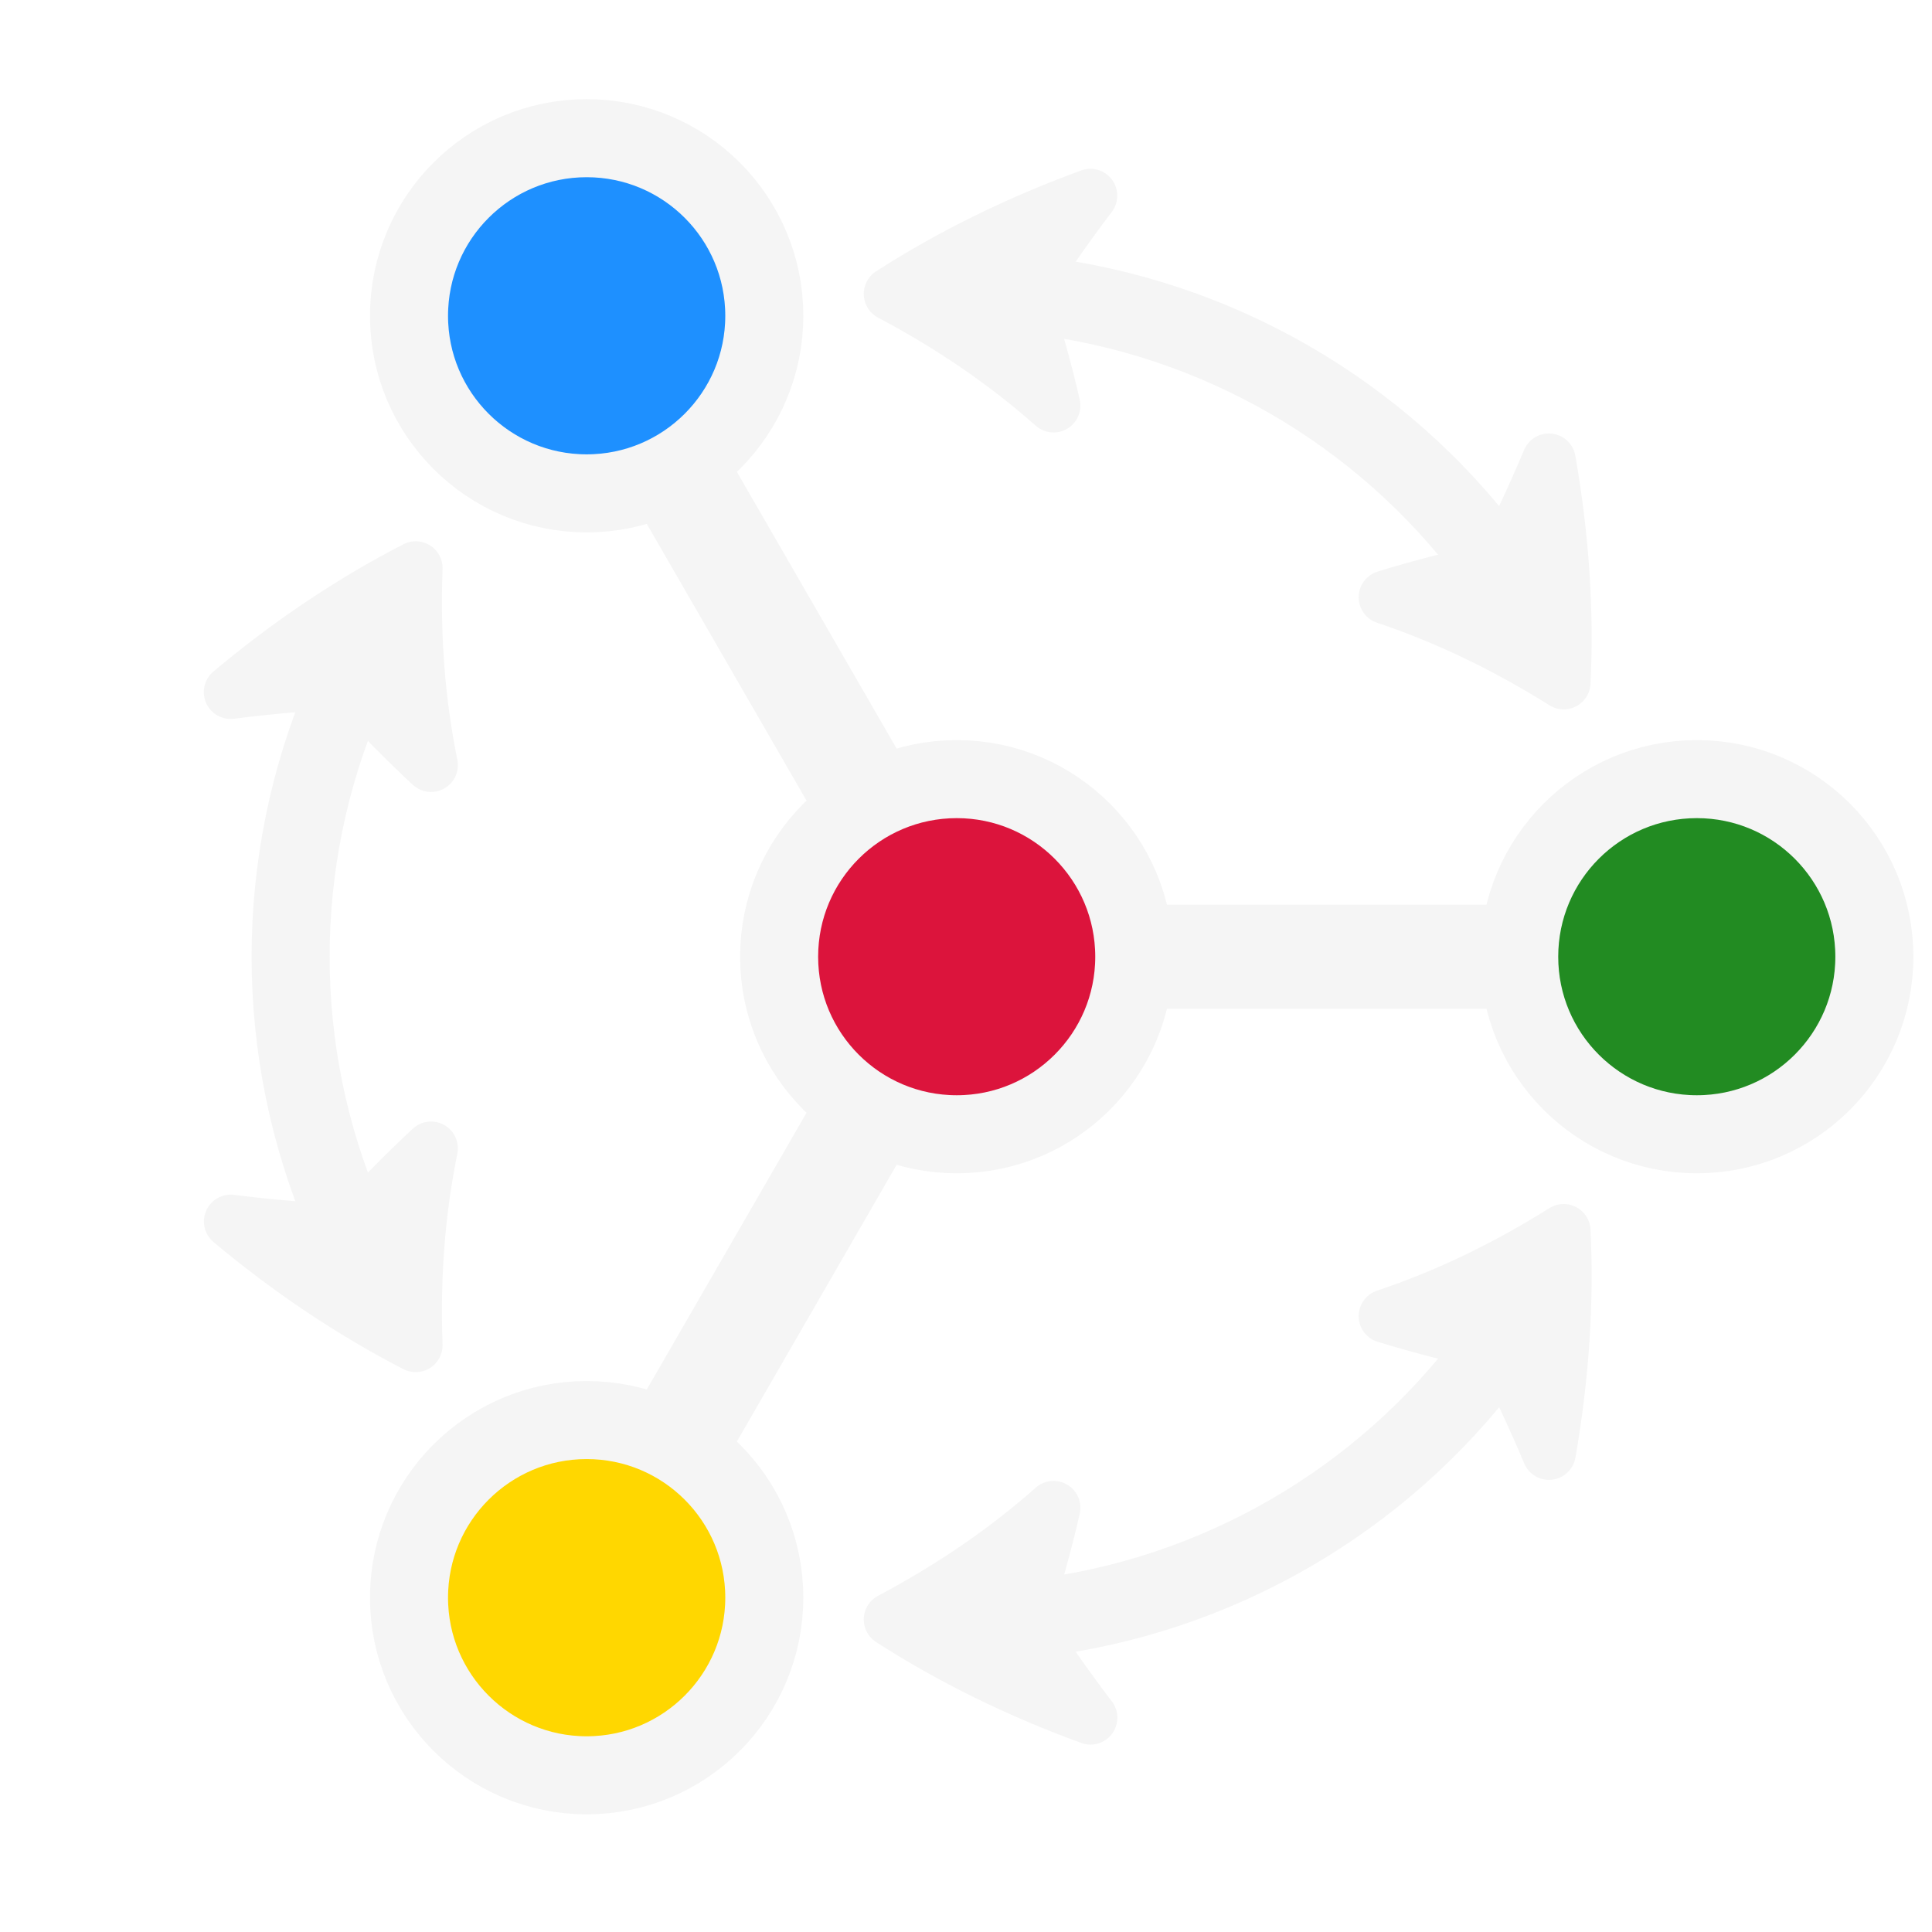
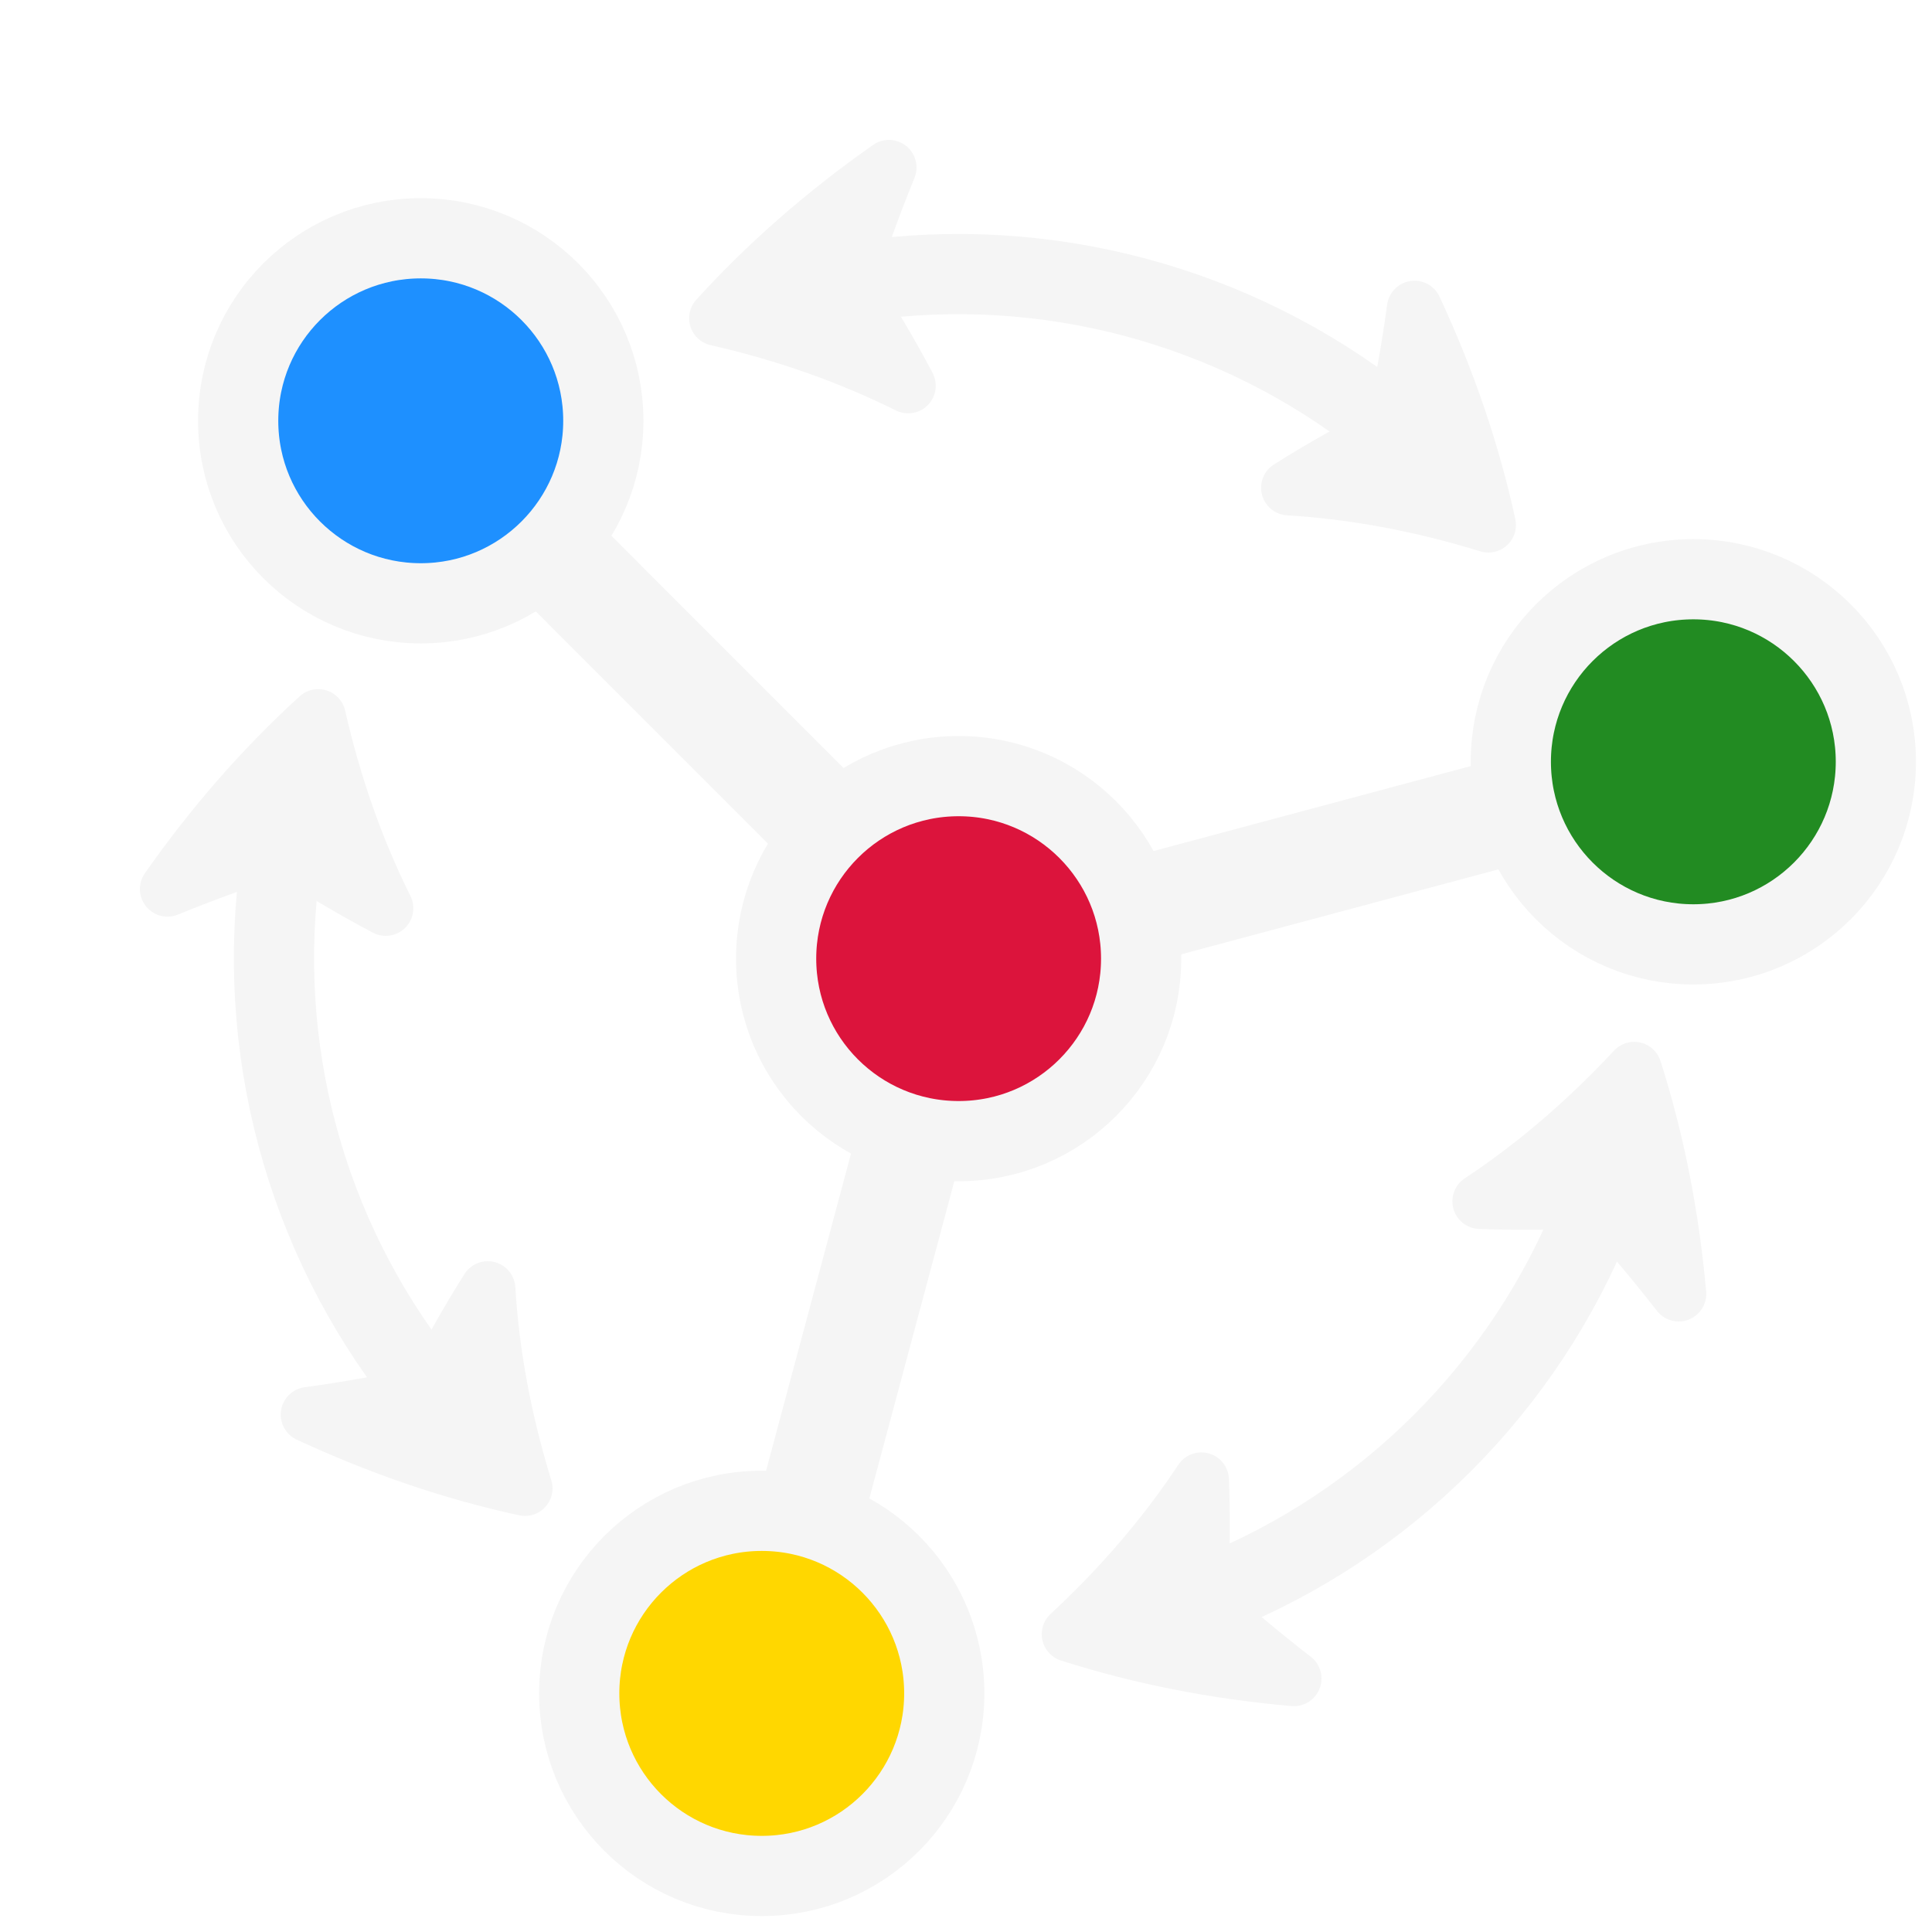
- <svg xmlns="http://www.w3.org/2000/svg" width="73.288pt" height="73.288pt" viewBox="0 0 73.288 73.288">
+ <svg xmlns="http://www.w3.org/2000/svg" width="71.451pt" height="71.451pt" viewBox="0 0 71.451 71.451">
  <defs>
    <clipPath id="clip-0">
-       <path clip-rule="nonzero" d="M 0 0 L 72.582 0 L 72.582 72.582 L 0 72.582 Z M 0 0 " />
+       <path clip-rule="nonzero" d="M 0 0 L 70.906 0 L 70.906 70.906 L 0 70.906 Z M 0 0 " />
    </clipPath>
    <clipPath id="clip-1">
-       <path clip-rule="nonzero" d="M 0 0 L 72.582 0 L 72.582 72.582 L 0 72.582 Z M 0 0 " />
+       <path clip-rule="nonzero" d="M 0 0 L 70.906 0 L 70.906 70.906 L 0 70.906 Z M 0 0 " />
    </clipPath>
    <clipPath id="clip-2">
-       <path clip-rule="nonzero" d="M 15 0 L 72.582 0 L 72.582 72.582 L 15 72.582 Z M 15 0 " />
+       <path clip-rule="nonzero" d="M 13 0 L 70.906 0 L 70.906 70.906 L 13 70.906 Z M 13 0 " />
    </clipPath>
    <clipPath id="clip-3">
-       <path clip-rule="nonzero" d="M 0 12 L 71 12 L 71 72.582 L 0 72.582 Z M 0 12 " />
+       <path clip-rule="nonzero" d="M 0 13 L 70.906 13 L 70.906 70.906 L 0 70.906 Z M 0 13 " />
    </clipPath>
    <clipPath id="clip-4">
-       <path clip-rule="nonzero" d="M 0 0 L 72.582 0 L 72.582 64 L 0 64 Z M 0 0 " />
+       <path clip-rule="nonzero" d="M 0 0 L 70.906 0 L 70.906 58 L 0 58 Z M 0 0 " />
    </clipPath>
    <clipPath id="clip-5">
-       <path clip-rule="nonzero" d="M 0 0 L 55 0 L 55 72.582 L 0 72.582 Z M 0 0 " />
+       <path clip-rule="nonzero" d="M 0 0 L 58 0 L 58 70.906 L 0 70.906 Z M 0 0 " />
    </clipPath>
    <clipPath id="clip-6">
-       <path clip-rule="nonzero" d="M 0 9 L 72.582 9 L 72.582 72.582 L 0 72.582 Z M 0 9 " />
+       <path clip-rule="nonzero" d="M 2 2 L 70.906 2 L 70.906 70.906 L 2 70.906 Z M 2 2 " />
    </clipPath>
  </defs>
-   <path fill="none" stroke-width="3.985" stroke-linecap="butt" stroke-linejoin="miter" stroke="rgb(95.999%, 95.999%, 95.999%)" stroke-opacity="1" stroke-miterlimit="10" d="M 5.669 -0.002 L 22.677 -0.002 " transform="matrix(0.990378, 0, 0, -0.990378, 36.29142, 36.29142)" />
  <g clip-path="url(#clip-0)">
-     <path fill="none" stroke-width="3.985" stroke-linecap="butt" stroke-linejoin="miter" stroke="rgb(95.999%, 95.999%, 95.999%)" stroke-opacity="1" stroke-miterlimit="10" d="M -2.834 4.909 L -11.338 19.641 " transform="matrix(0.990378, 0, 0, -0.990378, 36.29142, 36.29142)" />
-     <path fill="none" stroke-width="3.985" stroke-linecap="butt" stroke-linejoin="miter" stroke="rgb(95.999%, 95.999%, 95.999%)" stroke-opacity="1" stroke-miterlimit="10" d="M -2.834 -4.908 L -11.338 -19.64 " transform="matrix(0.990378, 0, 0, -0.990378, 36.29142, 36.29142)" />
+     <path fill="none" stroke-width="3.985" stroke-linecap="butt" stroke-linejoin="miter" stroke="rgb(95.999%, 95.999%, 95.999%)" stroke-opacity="1" stroke-miterlimit="10" d="M 5.476 1.469 L 21.906 5.869 " transform="matrix(0.992375, 0, 0, -0.992375, 35.4526, 35.45359)" />
+     <path fill="none" stroke-width="3.985" stroke-linecap="butt" stroke-linejoin="miter" stroke="rgb(95.999%, 95.999%, 95.999%)" stroke-opacity="1" stroke-miterlimit="10" d="M -4.011 4.008 L -16.036 16.037 " transform="matrix(0.992375, 0, 0, -0.992375, 35.4526, 35.45359)" />
+     <path fill="none" stroke-width="3.985" stroke-linecap="butt" stroke-linejoin="miter" stroke="rgb(95.999%, 95.999%, 95.999%)" stroke-opacity="1" stroke-miterlimit="10" d="M -1.468 -5.475 L -5.868 -21.905 " transform="matrix(0.992375, 0, 0, -0.992375, 35.4526, 35.45359)" />
  </g>
-   <path fill-rule="nonzero" fill="rgb(86.4%, 7.999%, 23.499%)" fill-opacity="1" d="M 43.027 36.293 C 43.027 32.57 40.012 29.555 36.293 29.555 C 32.57 29.555 29.555 32.57 29.555 36.293 C 29.555 40.012 32.57 43.027 36.293 43.027 C 40.012 43.027 43.027 40.012 43.027 36.293 Z M 43.027 36.293 " />
+   <path fill-rule="nonzero" fill="rgb(86.4%, 7.999%, 23.499%)" fill-opacity="1" d="M 42.203 35.453 C 42.203 31.727 39.18 28.703 35.453 28.703 C 31.723 28.703 28.703 31.727 28.703 35.453 C 28.703 39.184 31.723 42.203 35.453 42.203 C 39.18 42.203 42.203 39.184 42.203 35.453 Z M 42.203 35.453 " />
  <g clip-path="url(#clip-1)">
-     <path fill="none" stroke-width="2.989" stroke-linecap="butt" stroke-linejoin="miter" stroke="rgb(95.999%, 95.999%, 95.999%)" stroke-opacity="1" stroke-miterlimit="10" d="M 6.801 -0.002 C 6.801 3.757 3.756 6.802 0.002 6.802 C -3.757 6.802 -6.802 3.757 -6.802 -0.002 C -6.802 -3.756 -3.757 -6.801 0.002 -6.801 C 3.756 -6.801 6.801 -3.756 6.801 -0.002 Z M 6.801 -0.002 " transform="matrix(0.990378, 0, 0, -0.990378, 36.29142, 36.29142)" />
+     <path fill="none" stroke-width="2.989" stroke-linecap="butt" stroke-linejoin="miter" stroke="rgb(95.999%, 95.999%, 95.999%)" stroke-opacity="1" stroke-miterlimit="10" d="M 6.802 0 C 6.802 3.756 3.756 6.802 0.001 6.802 C -3.759 6.802 -6.801 3.756 -6.801 0 C -6.801 -3.759 -3.759 -6.801 0.001 -6.801 C 3.756 -6.801 6.802 -3.759 6.802 0 Z M 6.802 0 " transform="matrix(0.992375, 0, 0, -0.992375, 35.4526, 35.45359)" />
  </g>
-   <path fill-rule="nonzero" fill="rgb(13.199%, 54.5%, 13.199%)" fill-opacity="1" d="M 71.102 36.293 C 71.102 32.57 68.086 29.555 64.367 29.555 C 60.645 29.555 57.629 32.57 57.629 36.293 C 57.629 40.012 60.645 43.027 64.367 43.027 C 68.086 43.027 71.102 40.012 71.102 36.293 Z M 71.102 36.293 " />
+   <path fill-rule="nonzero" fill="rgb(13.199%, 54.5%, 13.199%)" fill-opacity="1" d="M 69.375 28.172 C 69.375 24.445 66.352 21.422 62.625 21.422 C 58.895 21.422 55.875 24.445 55.875 28.172 C 55.875 31.902 58.895 34.926 62.625 34.926 C 66.352 34.926 69.375 31.902 69.375 28.172 Z M 69.375 28.172 " />
  <g clip-path="url(#clip-2)">
-     <path fill="none" stroke-width="2.989" stroke-linecap="butt" stroke-linejoin="miter" stroke="rgb(95.999%, 95.999%, 95.999%)" stroke-opacity="1" stroke-miterlimit="10" d="M 35.148 -0.002 C 35.148 3.757 32.103 6.802 28.349 6.802 C 24.59 6.802 21.545 3.757 21.545 -0.002 C 21.545 -3.756 24.59 -6.801 28.349 -6.801 C 32.103 -6.801 35.148 -3.756 35.148 -0.002 Z M 35.148 -0.002 " transform="matrix(0.990378, 0, 0, -0.990378, 36.29142, 36.29142)" />
+     <path fill="none" stroke-width="2.989" stroke-linecap="butt" stroke-linejoin="miter" stroke="rgb(95.999%, 95.999%, 95.999%)" stroke-opacity="1" stroke-miterlimit="10" d="M 34.183 7.338 C 34.183 11.093 31.136 14.14 27.381 14.14 C 23.622 14.14 20.579 11.093 20.579 7.338 C 20.579 3.579 23.622 0.532 27.381 0.532 C 31.136 0.532 34.183 3.579 34.183 7.338 Z M 34.183 7.338 " transform="matrix(0.992375, 0, 0, -0.992375, 35.4526, 35.45359)" />
  </g>
-   <path fill-rule="nonzero" fill="rgb(11.6%, 56.499%, 100%)" fill-opacity="1" stroke-width="2.989" stroke-linecap="butt" stroke-linejoin="miter" stroke="rgb(95.999%, 95.999%, 95.999%)" stroke-opacity="1" stroke-miterlimit="10" d="M -7.37 24.547 C -7.37 28.306 -10.415 31.351 -14.174 31.351 C -17.929 31.351 -20.978 28.306 -20.978 24.547 C -20.978 20.792 -17.929 17.747 -14.174 17.747 C -10.415 17.747 -7.37 20.792 -7.37 24.547 Z M -7.37 24.547 " transform="matrix(0.990378, 0, 0, -0.990378, 36.29142, 36.29142)" />
-   <path fill-rule="nonzero" fill="rgb(100%, 84.399%, 0%)" fill-opacity="1" d="M 28.992 60.605 C 28.992 56.883 25.977 53.867 22.254 53.867 C 18.535 53.867 15.516 56.883 15.516 60.605 C 15.516 64.324 18.535 67.344 22.254 67.344 C 25.977 67.344 28.992 64.324 28.992 60.605 Z M 28.992 60.605 " />
+   <path fill-rule="nonzero" fill="rgb(11.6%, 56.499%, 100%)" fill-opacity="1" stroke-width="2.989" stroke-linecap="butt" stroke-linejoin="miter" stroke="rgb(95.999%, 95.999%, 95.999%)" stroke-opacity="1" stroke-miterlimit="10" d="M -13.241 20.044 C -13.241 23.803 -16.288 26.846 -20.043 26.846 C -23.802 26.846 -26.849 23.803 -26.849 20.044 C -26.849 16.289 -23.802 13.242 -20.043 13.242 C -16.288 13.242 -13.241 16.289 -13.241 20.044 Z M -13.241 20.044 " transform="matrix(0.992375, 0, 0, -0.992375, 35.4526, 35.45359)" />
+   <path fill-rule="nonzero" fill="rgb(100%, 84.399%, 0%)" fill-opacity="1" d="M 34.922 62.625 C 34.922 58.898 31.902 55.875 28.172 55.875 C 24.441 55.875 21.422 58.898 21.422 62.625 C 21.422 66.355 24.441 69.379 28.172 69.379 C 31.902 69.379 34.922 66.355 34.922 62.625 Z M 34.922 62.625 " />
  <g clip-path="url(#clip-3)">
-     <path fill="none" stroke-width="2.989" stroke-linecap="butt" stroke-linejoin="miter" stroke="rgb(95.999%, 95.999%, 95.999%)" stroke-opacity="1" stroke-miterlimit="10" d="M -7.37 -24.55 C -7.37 -20.791 -10.415 -17.747 -14.174 -17.747 C -17.929 -17.747 -20.978 -20.791 -20.978 -24.55 C -20.978 -28.305 -17.929 -31.354 -14.174 -31.354 C -10.415 -31.354 -7.37 -28.305 -7.37 -24.55 Z M -7.37 -24.55 " transform="matrix(0.990378, 0, 0, -0.990378, 36.29142, 36.29142)" />
+     <path fill="none" stroke-width="2.989" stroke-linecap="butt" stroke-linejoin="miter" stroke="rgb(95.999%, 95.999%, 95.999%)" stroke-opacity="1" stroke-miterlimit="10" d="M -0.535 -27.38 C -0.535 -23.625 -3.578 -20.578 -7.337 -20.578 C -11.096 -20.578 -14.139 -23.625 -14.139 -27.38 C -14.139 -31.139 -11.096 -34.186 -7.337 -34.186 C -3.578 -34.186 -0.535 -31.139 -0.535 -27.38 Z M -0.535 -27.38 " transform="matrix(0.992375, 0, 0, -0.992375, 35.4526, 35.45359)" />
  </g>
  <g clip-path="url(#clip-4)">
-     <path fill="none" stroke-width="2.989" stroke-linecap="butt" stroke-linejoin="miter" stroke="rgb(95.999%, 95.999%, 95.999%)" stroke-opacity="1" stroke-miterlimit="10" d="M 20.433 15.282 C 16.256 20.867 9.945 24.512 3.019 25.336 " transform="matrix(0.990378, 0, 0, -0.990378, 36.29142, 36.29142)" />
+     <path fill="none" stroke-width="2.989" stroke-linecap="butt" stroke-linejoin="miter" stroke="rgb(95.999%, 95.999%, 95.999%)" stroke-opacity="1" stroke-miterlimit="10" d="M 15.781 20.052 C 10.298 24.362 3.26 26.247 -3.641 25.252 " transform="matrix(0.992375, 0, 0, -0.992375, 35.4526, 35.45359)" />
  </g>
-   <path fill-rule="nonzero" fill="rgb(95.999%, 95.999%, 95.999%)" fill-opacity="1" stroke-width="2.057" stroke-linecap="butt" stroke-linejoin="round" stroke="rgb(95.999%, 95.999%, 95.999%)" stroke-opacity="1" stroke-miterlimit="10" d="M 23.249 10.502 C 23.383 13.247 23.193 16.103 22.681 19.013 C 22.085 17.594 21.438 16.209 20.732 14.868 C 19.265 14.568 17.829 14.202 16.425 13.768 C 18.721 12.999 21.012 11.906 23.249 10.502 Z M 23.249 10.502 " transform="matrix(0.990378, 0, 0, -0.990378, 36.29142, 36.29142)" />
-   <path fill-rule="nonzero" fill="rgb(95.999%, 95.999%, 95.999%)" fill-opacity="1" stroke-width="2.057" stroke-linecap="butt" stroke-linejoin="round" stroke="rgb(95.999%, 95.999%, 95.999%)" stroke-opacity="1" stroke-miterlimit="10" d="M -2.531 25.387 C -0.196 24.153 1.899 22.713 3.709 21.108 C 3.382 22.54 2.979 23.967 2.51 25.391 C 3.315 26.669 4.19 27.923 5.121 29.15 C 2.348 28.136 -0.219 26.874 -2.531 25.387 Z M -2.531 25.387 " transform="matrix(0.990378, 0, 0, -0.990378, 36.29142, 36.29142)" />
+   <path fill-rule="nonzero" fill="rgb(95.999%, 95.999%, 95.999%)" fill-opacity="1" stroke-width="2.057" stroke-linecap="butt" stroke-linejoin="round" stroke="rgb(95.999%, 95.999%, 95.999%)" stroke-opacity="1" stroke-miterlimit="10" d="M 19.741 16.163 C 19.158 18.847 18.237 21.559 16.989 24.236 C 16.781 22.709 16.513 21.205 16.179 19.729 C 14.84 19.056 13.545 18.332 12.301 17.548 C 14.718 17.403 17.214 16.942 19.741 16.163 Z M 19.741 16.163 " transform="matrix(0.992375, 0, 0, -0.992375, 35.4526, 35.45359)" />
+   <path fill-rule="nonzero" fill="rgb(95.999%, 95.999%, 95.999%)" fill-opacity="1" stroke-width="2.057" stroke-linecap="butt" stroke-linejoin="round" stroke="rgb(95.999%, 95.999%, 95.999%)" stroke-opacity="1" stroke-miterlimit="10" d="M -9.014 23.866 C -6.439 23.28 -4.046 22.429 -1.881 21.351 C -2.566 22.646 -3.326 23.925 -4.148 25.177 C -3.7 26.621 -3.18 28.058 -2.597 29.483 C -5.014 27.787 -7.167 25.901 -9.014 23.866 Z M -9.014 23.866 " transform="matrix(0.992375, 0, 0, -0.992375, 35.4526, 35.45359)" />
  <g clip-path="url(#clip-5)">
-     <path fill="none" stroke-width="2.989" stroke-linecap="butt" stroke-linejoin="miter" stroke="rgb(95.999%, 95.999%, 95.999%)" stroke-opacity="1" stroke-miterlimit="10" d="M -23.451 10.052 C -26.2 3.643 -26.2 -3.642 -23.451 -10.051 " transform="matrix(0.990378, 0, 0, -0.990378, 36.29142, 36.29142)" />
+     <path fill="none" stroke-width="2.989" stroke-linecap="butt" stroke-linejoin="miter" stroke="rgb(95.999%, 95.999%, 95.999%)" stroke-opacity="1" stroke-miterlimit="10" d="M -25.255 3.642 C -26.25 -3.263 -24.365 -10.301 -20.051 -15.78 " transform="matrix(0.992375, 0, 0, -0.992375, 35.4526, 35.45359)" />
  </g>
-   <path fill-rule="nonzero" fill="rgb(95.999%, 95.999%, 95.999%)" fill-opacity="1" stroke-width="2.057" stroke-linecap="butt" stroke-linejoin="round" stroke="rgb(95.999%, 95.999%, 95.999%)" stroke-opacity="1" stroke-miterlimit="10" d="M -20.721 14.884 C -23.163 13.626 -25.545 12.036 -27.809 10.135 C -26.279 10.332 -24.756 10.462 -23.246 10.522 C -22.248 9.401 -21.21 8.34 -20.134 7.339 C -20.619 9.713 -20.82 12.245 -20.721 14.884 Z M -20.721 14.884 " transform="matrix(0.990378, 0, 0, -0.990378, 36.29142, 36.29142)" />
-   <path fill-rule="nonzero" fill="rgb(95.999%, 95.999%, 95.999%)" fill-opacity="1" stroke-width="2.057" stroke-linecap="butt" stroke-linejoin="round" stroke="rgb(95.999%, 95.999%, 95.999%)" stroke-opacity="1" stroke-miterlimit="10" d="M -20.721 -14.883 C -20.82 -12.244 -20.619 -9.712 -20.134 -7.342 C -21.21 -8.344 -22.248 -9.405 -23.242 -10.521 C -24.756 -10.462 -26.279 -10.335 -27.805 -10.142 C -25.541 -12.035 -23.163 -13.625 -20.721 -14.883 Z M -20.721 -14.883 " transform="matrix(0.990378, 0, 0, -0.990378, 36.29142, 36.29142)" />
+   <path fill-rule="nonzero" fill="rgb(95.999%, 95.999%, 95.999%)" fill-opacity="1" stroke-width="2.057" stroke-linecap="butt" stroke-linejoin="round" stroke="rgb(95.999%, 95.999%, 95.999%)" stroke-opacity="1" stroke-miterlimit="10" d="M -23.865 9.015 C -25.9 7.164 -27.789 5.011 -29.482 2.594 C -28.057 3.177 -26.62 3.697 -25.176 4.149 C -23.924 3.323 -22.649 2.567 -21.35 1.878 C -22.432 4.047 -23.279 6.44 -23.865 9.015 Z M -23.865 9.015 " transform="matrix(0.992375, 0, 0, -0.992375, 35.4526, 35.45359)" />
+   <path fill-rule="nonzero" fill="rgb(95.999%, 95.999%, 95.999%)" fill-opacity="1" stroke-width="2.057" stroke-linecap="butt" stroke-linejoin="round" stroke="rgb(95.999%, 95.999%, 95.999%)" stroke-opacity="1" stroke-miterlimit="10" d="M -16.162 -19.74 C -16.941 -17.217 -17.402 -14.721 -17.547 -12.304 C -18.331 -13.548 -19.055 -14.839 -19.728 -16.182 C -21.204 -16.512 -22.708 -16.784 -24.235 -16.992 C -21.558 -18.236 -18.846 -19.157 -16.162 -19.74 Z M -16.162 -19.74 " transform="matrix(0.992375, 0, 0, -0.992375, 35.4526, 35.45359)" />
  <g clip-path="url(#clip-6)">
-     <path fill="none" stroke-width="2.989" stroke-linecap="butt" stroke-linejoin="miter" stroke="rgb(95.999%, 95.999%, 95.999%)" stroke-opacity="1" stroke-miterlimit="10" d="M 3.019 -25.335 C 9.945 -24.511 16.256 -20.866 20.433 -15.281 " transform="matrix(0.990378, 0, 0, -0.990378, 36.29142, 36.29142)" />
+     <path fill="none" stroke-width="2.989" stroke-linecap="butt" stroke-linejoin="miter" stroke="rgb(95.999%, 95.999%, 95.999%)" stroke-opacity="1" stroke-miterlimit="10" d="M 9.475 -23.692 C 15.95 -21.102 21.103 -15.949 23.689 -9.474 " transform="matrix(0.992375, 0, 0, -0.992375, 35.4526, 35.45359)" />
  </g>
-   <path fill-rule="nonzero" fill="rgb(95.999%, 95.999%, 95.999%)" fill-opacity="1" stroke-width="2.057" stroke-linecap="butt" stroke-linejoin="round" stroke="rgb(95.999%, 95.999%, 95.999%)" stroke-opacity="1" stroke-miterlimit="10" d="M -2.531 -25.386 C -0.219 -26.873 2.348 -28.139 5.125 -29.149 C 4.19 -27.923 3.319 -26.668 2.51 -25.39 C 2.983 -23.97 3.382 -22.539 3.709 -21.107 C 1.899 -22.712 -0.196 -24.152 -2.531 -25.386 Z M -2.531 -25.386 " transform="matrix(0.990378, 0, 0, -0.990378, 36.29142, 36.29142)" />
-   <path fill-rule="nonzero" fill="rgb(95.999%, 95.999%, 95.999%)" fill-opacity="1" stroke-width="2.057" stroke-linecap="butt" stroke-linejoin="round" stroke="rgb(95.999%, 95.999%, 95.999%)" stroke-opacity="1" stroke-miterlimit="10" d="M 23.249 -10.501 C 21.012 -11.905 18.721 -13.002 16.425 -13.767 C 17.829 -14.197 19.269 -14.567 20.736 -14.867 C 21.438 -16.208 22.089 -17.589 22.685 -19.009 C 23.193 -16.102 23.383 -13.246 23.249 -10.501 Z M 23.249 -10.501 " transform="matrix(0.990378, 0, 0, -0.990378, 36.29142, 36.29142)" />
+   <path fill-rule="nonzero" fill="rgb(95.999%, 95.999%, 95.999%)" fill-opacity="1" stroke-width="2.057" stroke-linecap="butt" stroke-linejoin="round" stroke="rgb(95.999%, 95.999%, 95.999%)" stroke-opacity="1" stroke-miterlimit="10" d="M 4.126 -25.176 C 6.743 -26.014 9.554 -26.573 12.494 -26.829 C 11.274 -25.888 10.109 -24.904 8.995 -23.877 C 9.085 -22.381 9.101 -20.897 9.046 -19.429 C 7.712 -21.448 6.062 -23.381 4.126 -25.176 Z M 4.126 -25.176 " transform="matrix(0.992375, 0, 0, -0.992375, 35.4526, 35.45359)" />
+   <path fill-rule="nonzero" fill="rgb(95.999%, 95.999%, 95.999%)" fill-opacity="1" stroke-width="2.057" stroke-linecap="butt" stroke-linejoin="round" stroke="rgb(95.999%, 95.999%, 95.999%)" stroke-opacity="1" stroke-miterlimit="10" d="M 25.177 -4.129 C 23.378 -6.061 21.449 -7.711 19.43 -9.045 C 20.898 -9.1 22.382 -9.084 23.878 -8.994 C 24.901 -10.108 25.889 -11.273 26.834 -12.493 C 26.57 -9.553 26.015 -6.746 25.177 -4.129 Z M 25.177 -4.129 " transform="matrix(0.992375, 0, 0, -0.992375, 35.4526, 35.45359)" />
</svg>
